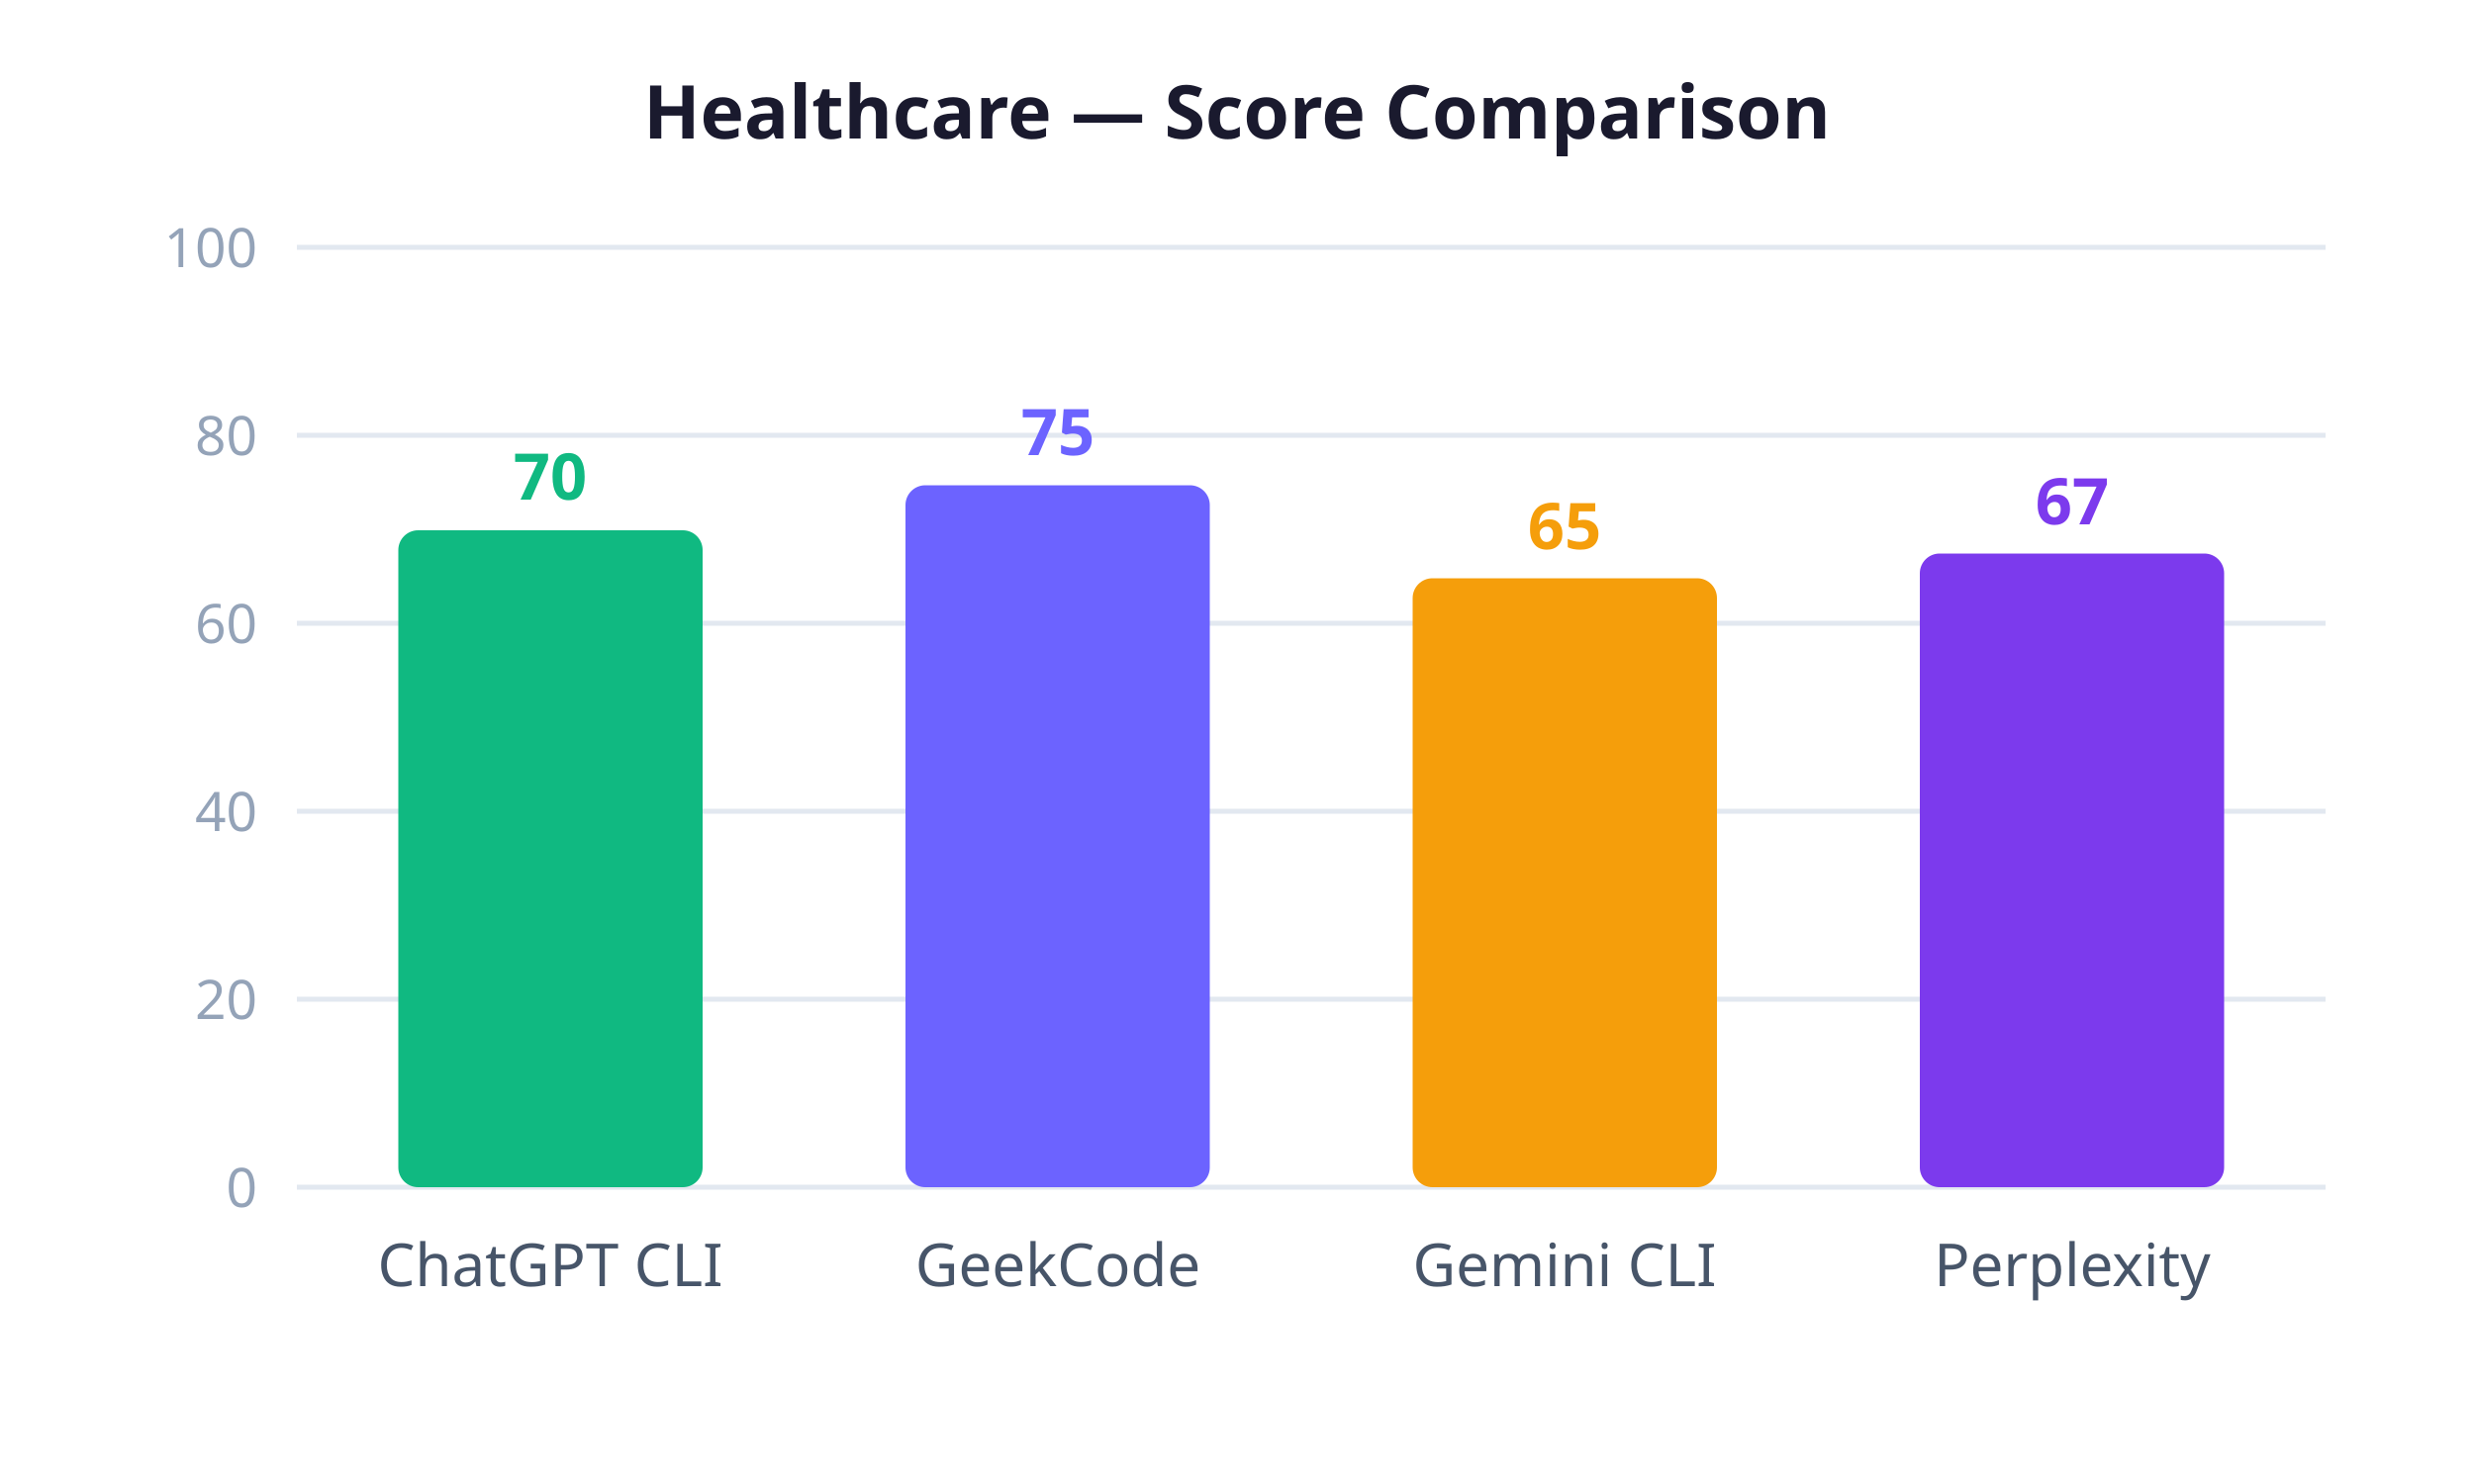
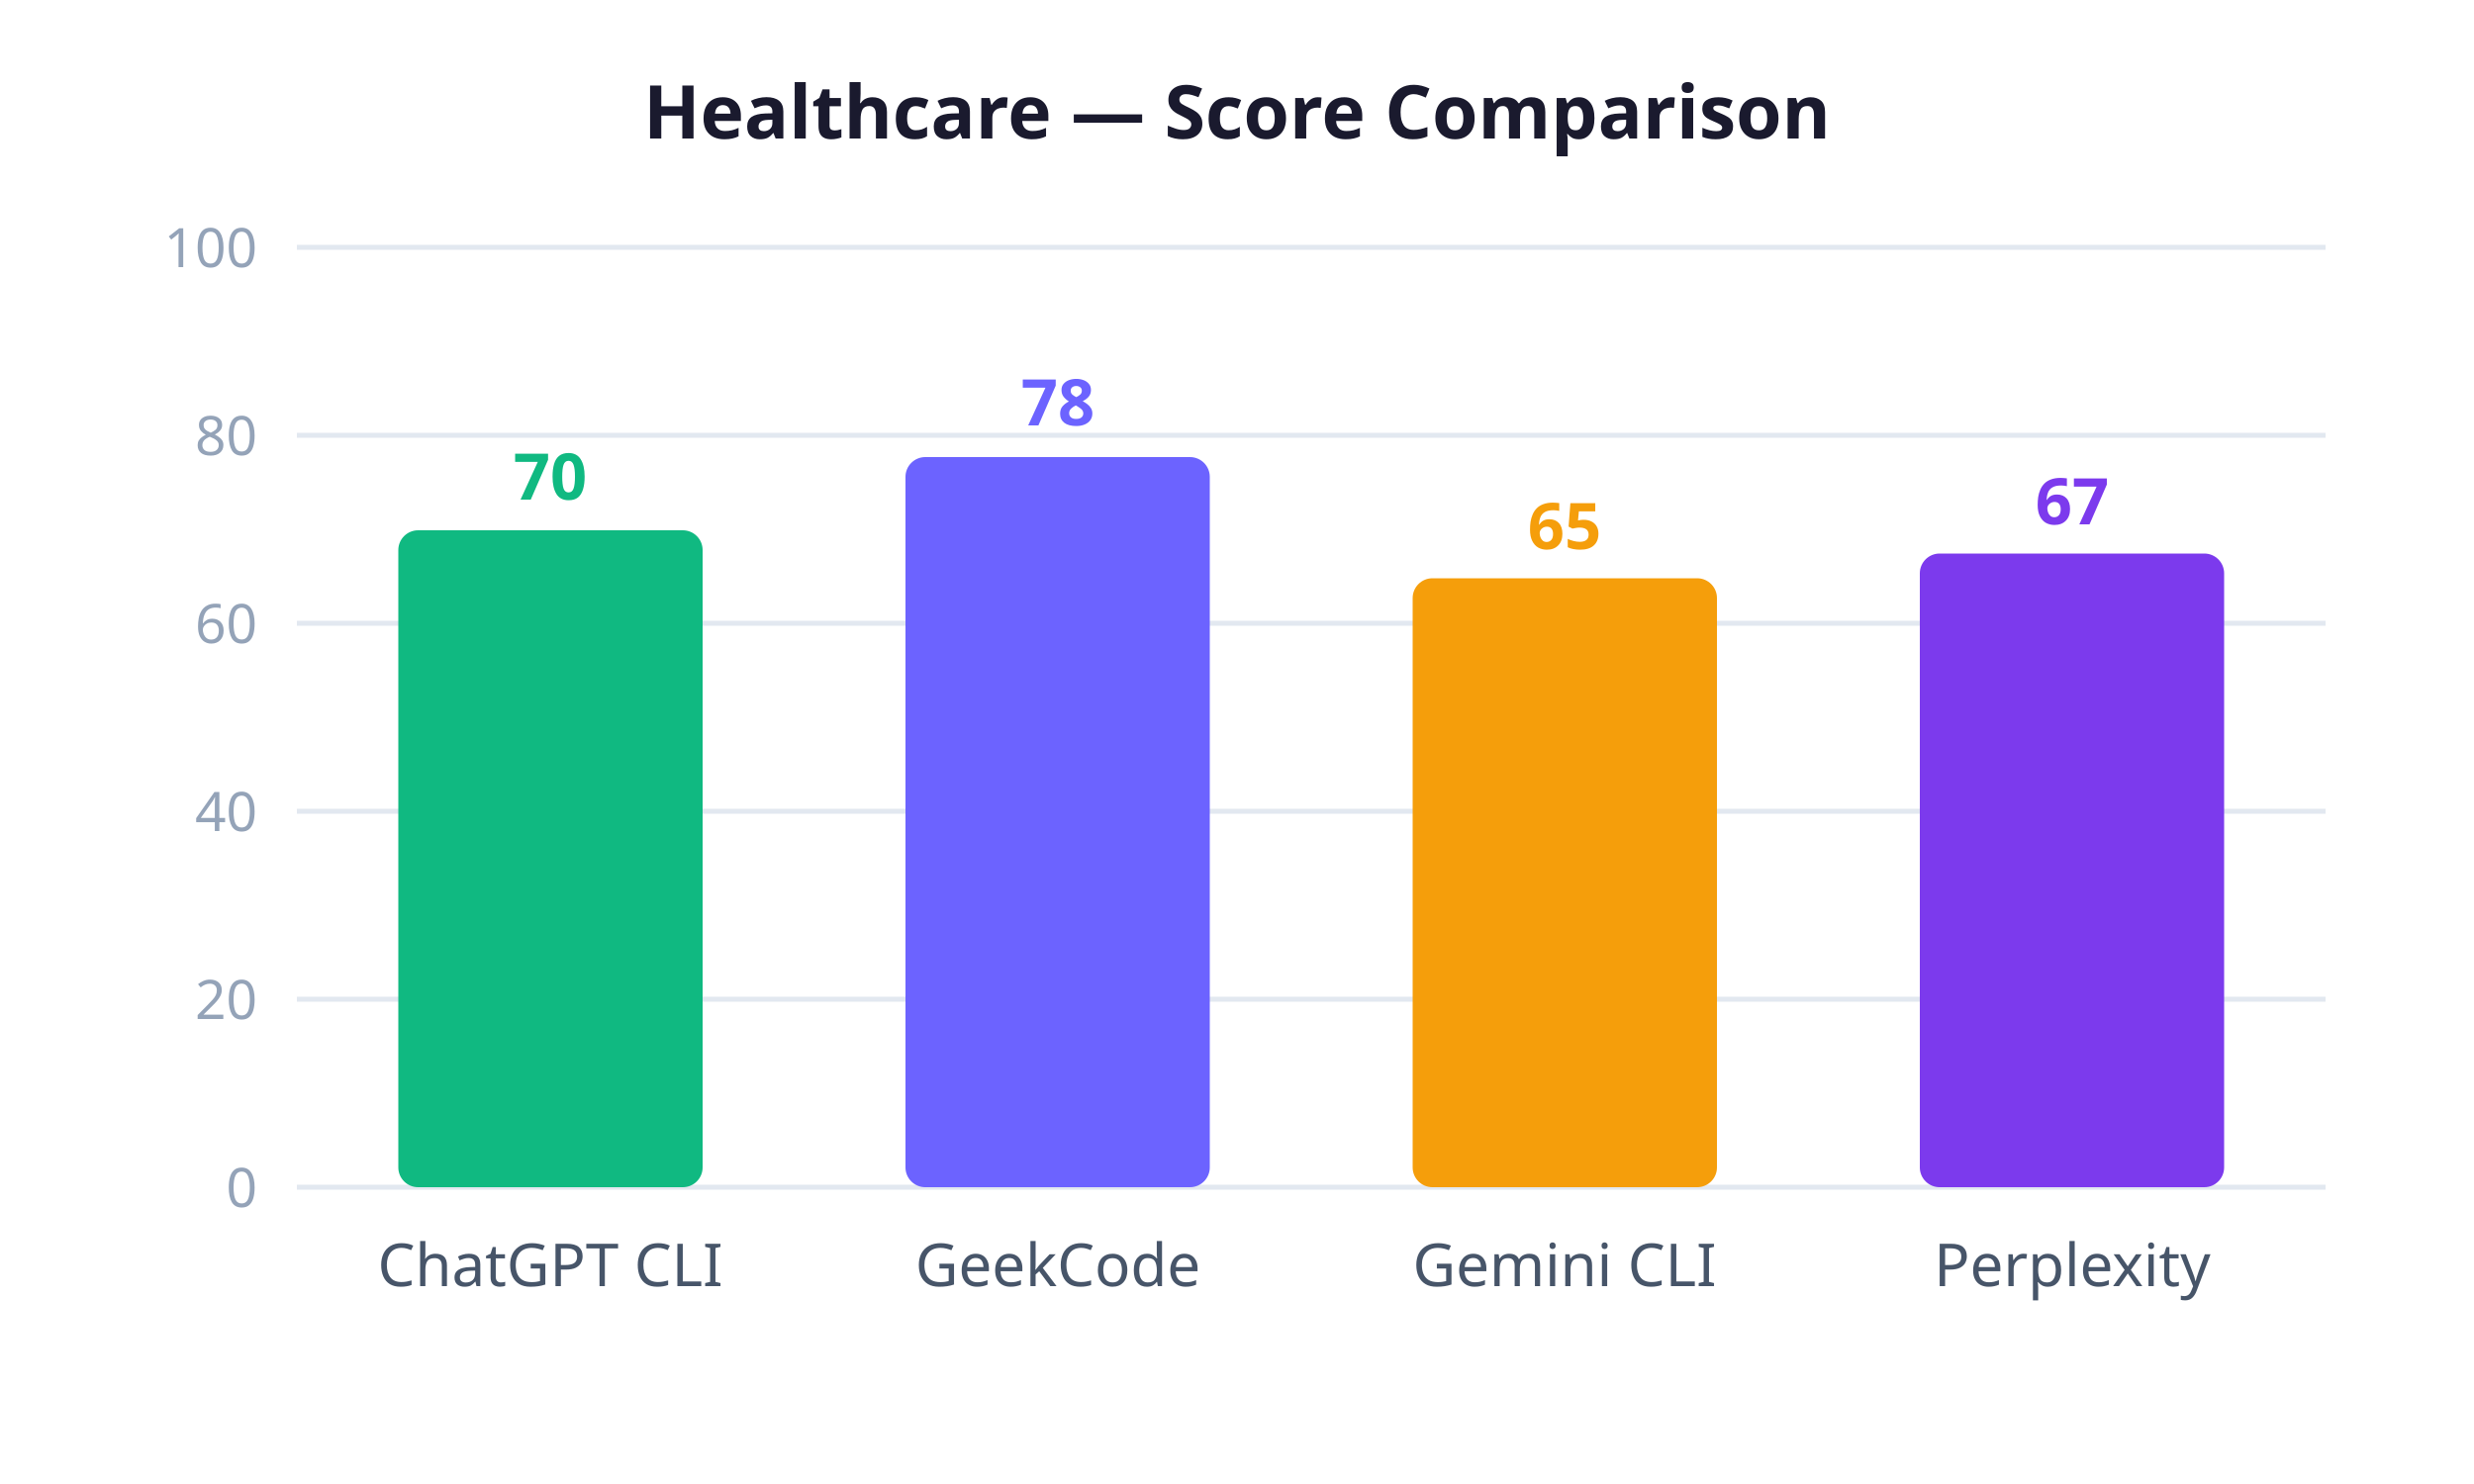
<svg xmlns="http://www.w3.org/2000/svg" viewBox="0 0 500 300" width="500" height="300" style="font-family:system-ui,sans-serif;background:#fff">
  <text x="250.0" y="28" text-anchor="middle" font-size="15" font-weight="bold" fill="#1a1a2e">Healthcare — Score Comparison</text>
  <line x1="60" y1="240" x2="470" y2="240" stroke="#e2e8f0" stroke-width="1" />
  <text x="52" y="244" text-anchor="end" font-size="11" fill="#94a3b8">0</text>
  <line x1="60" y1="202" x2="470" y2="202" stroke="#e2e8f0" stroke-width="1" />
  <text x="52" y="206" text-anchor="end" font-size="11" fill="#94a3b8">20</text>
  <line x1="60" y1="164" x2="470" y2="164" stroke="#e2e8f0" stroke-width="1" />
  <text x="52" y="168" text-anchor="end" font-size="11" fill="#94a3b8">40</text>
  <line x1="60" y1="126" x2="470" y2="126" stroke="#e2e8f0" stroke-width="1" />
  <text x="52" y="130" text-anchor="end" font-size="11" fill="#94a3b8">60</text>
  <line x1="60" y1="88" x2="470" y2="88" stroke="#e2e8f0" stroke-width="1" />
  <text x="52" y="92" text-anchor="end" font-size="11" fill="#94a3b8">80</text>
  <line x1="60" y1="50" x2="470" y2="50" stroke="#e2e8f0" stroke-width="1" />
  <text x="52" y="54" text-anchor="end" font-size="11" fill="#94a3b8">100</text>
  <rect x="80.5" y="107.2" width="61.5" height="132.8" rx="4" fill="#10B981" />
  <text x="111.2" y="101" text-anchor="middle" font-size="13" font-weight="bold" fill="#10B981">70</text>
  <text x="111.2" y="260" text-anchor="middle" font-size="12" fill="#475569">ChatGPT CLI</text>
-   <rect x="183.0" y="98.1" width="61.5" height="141.9" rx="4" fill="#6C63FF" />
-   <text x="213.8" y="92" text-anchor="middle" font-size="13" font-weight="bold" fill="#6C63FF">75</text>
+   <rect x="183.0" y="92.4" width="61.5" height="147.6" rx="4" fill="#6C63FF" />
+   <text x="213.8" y="86" text-anchor="middle" font-size="13" font-weight="bold" fill="#6C63FF">78</text>
  <text x="213.8" y="260" text-anchor="middle" font-size="12" fill="#475569">GeekCode</text>
  <rect x="285.5" y="116.9" width="61.5" height="123.1" rx="4" fill="#F59E0B" />
  <text x="316.2" y="111" text-anchor="middle" font-size="13" font-weight="bold" fill="#F59E0B">65</text>
  <text x="316.2" y="260" text-anchor="middle" font-size="12" fill="#475569">Gemini CLI</text>
  <rect x="388.0" y="111.9" width="61.5" height="128.1" rx="4" fill="#7C3AED" />
  <text x="418.8" y="106" text-anchor="middle" font-size="13" font-weight="bold" fill="#7C3AED">67</text>
  <text x="418.8" y="260" text-anchor="middle" font-size="12" fill="#475569">Perplexity</text>
</svg>
